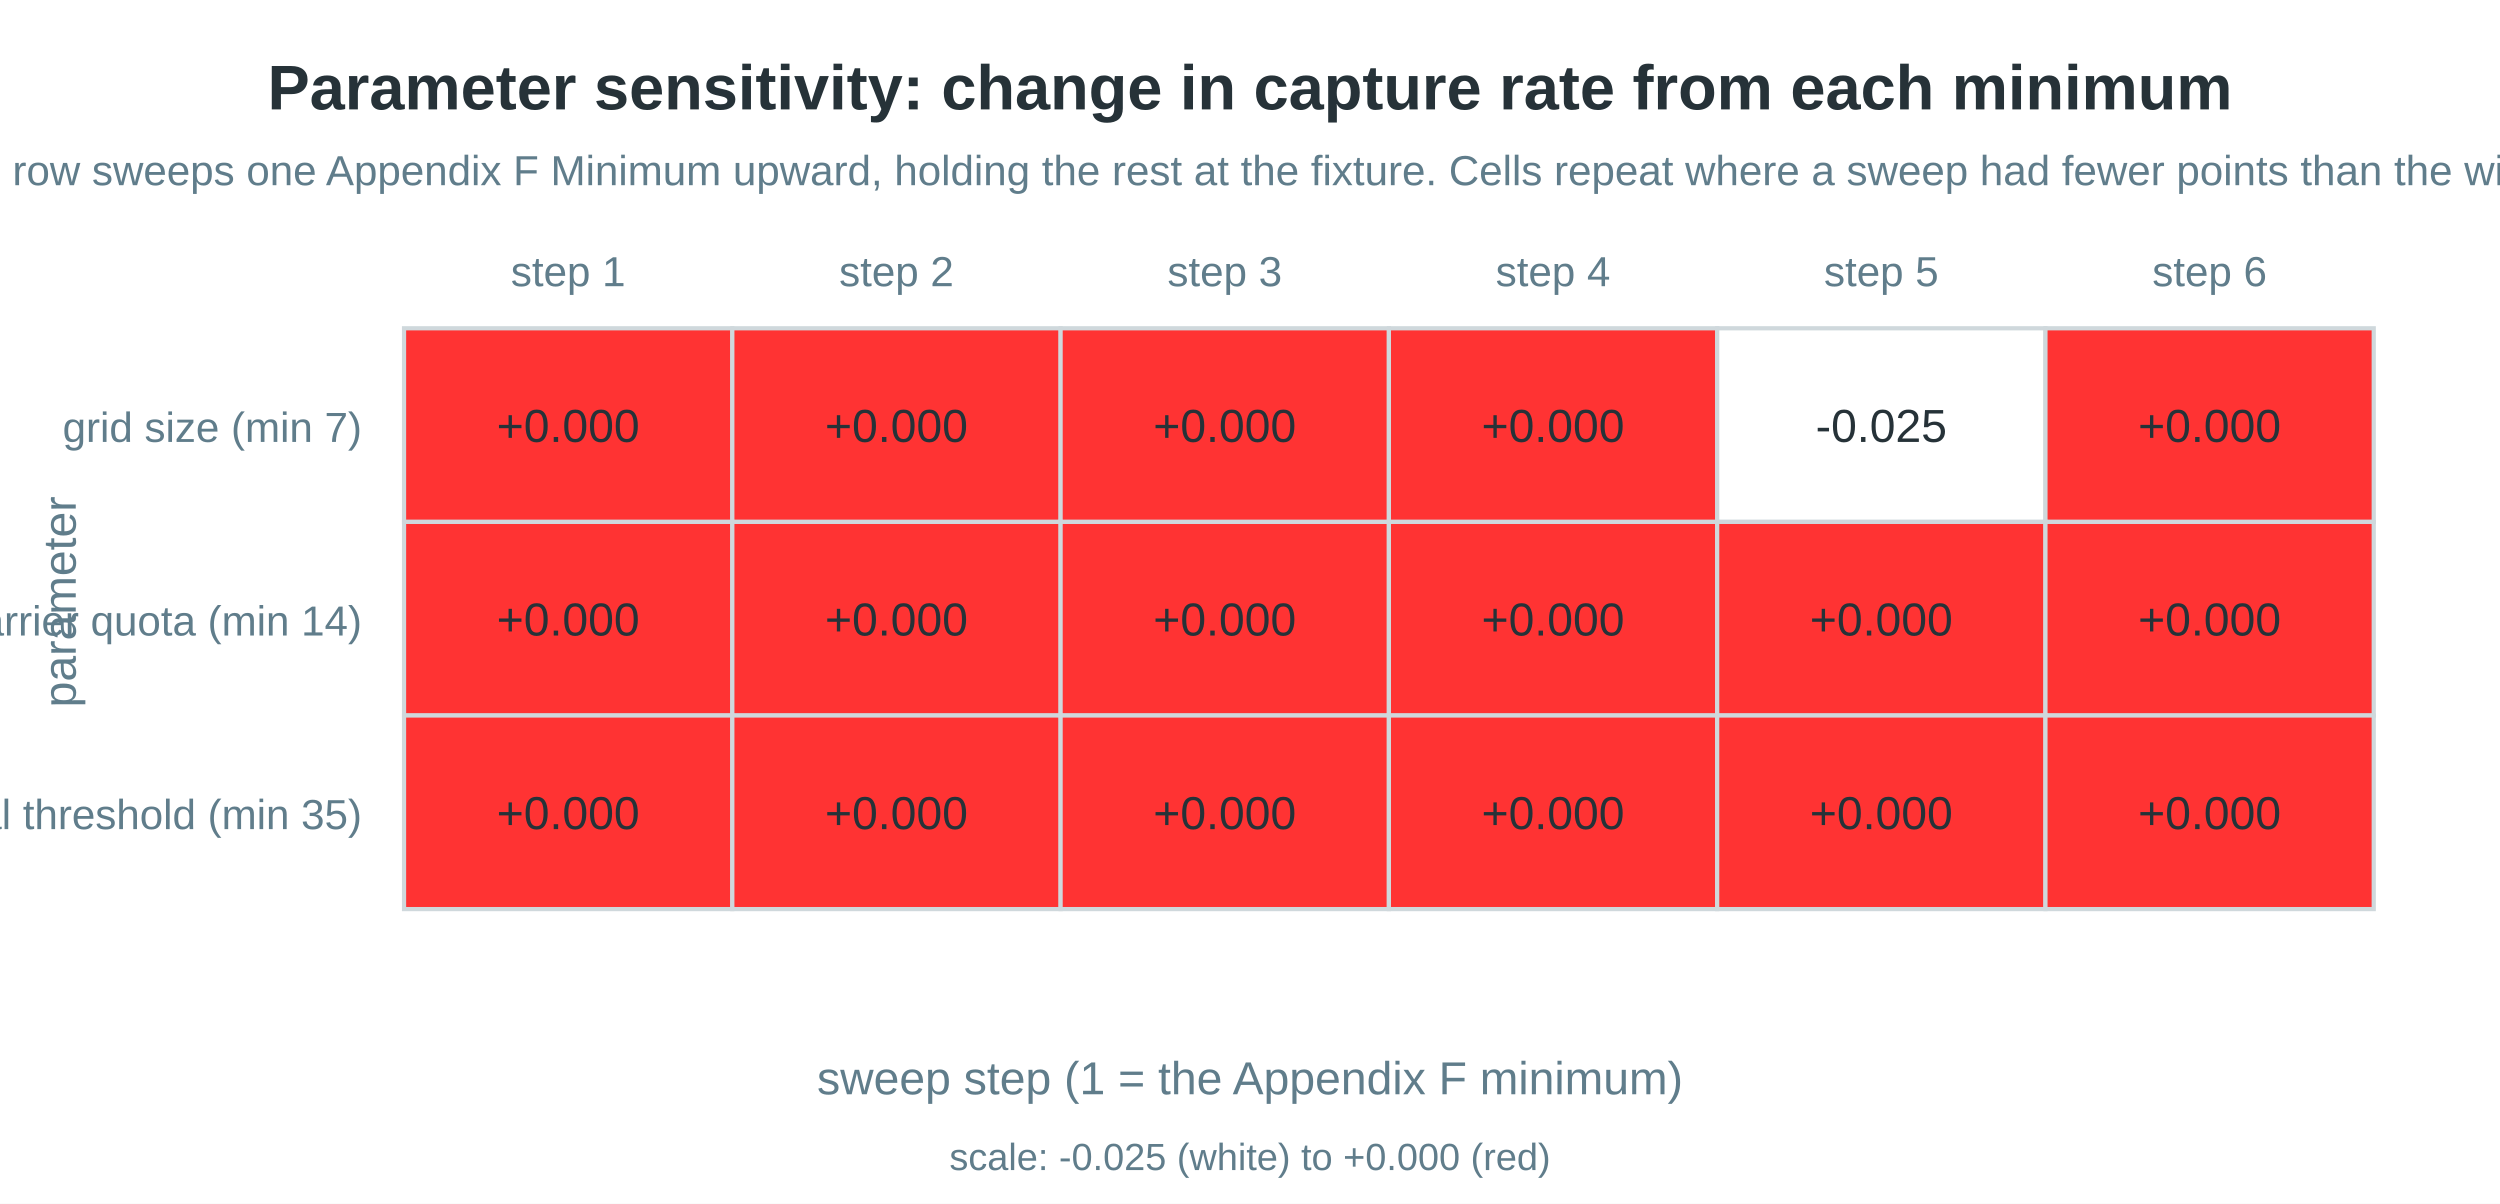
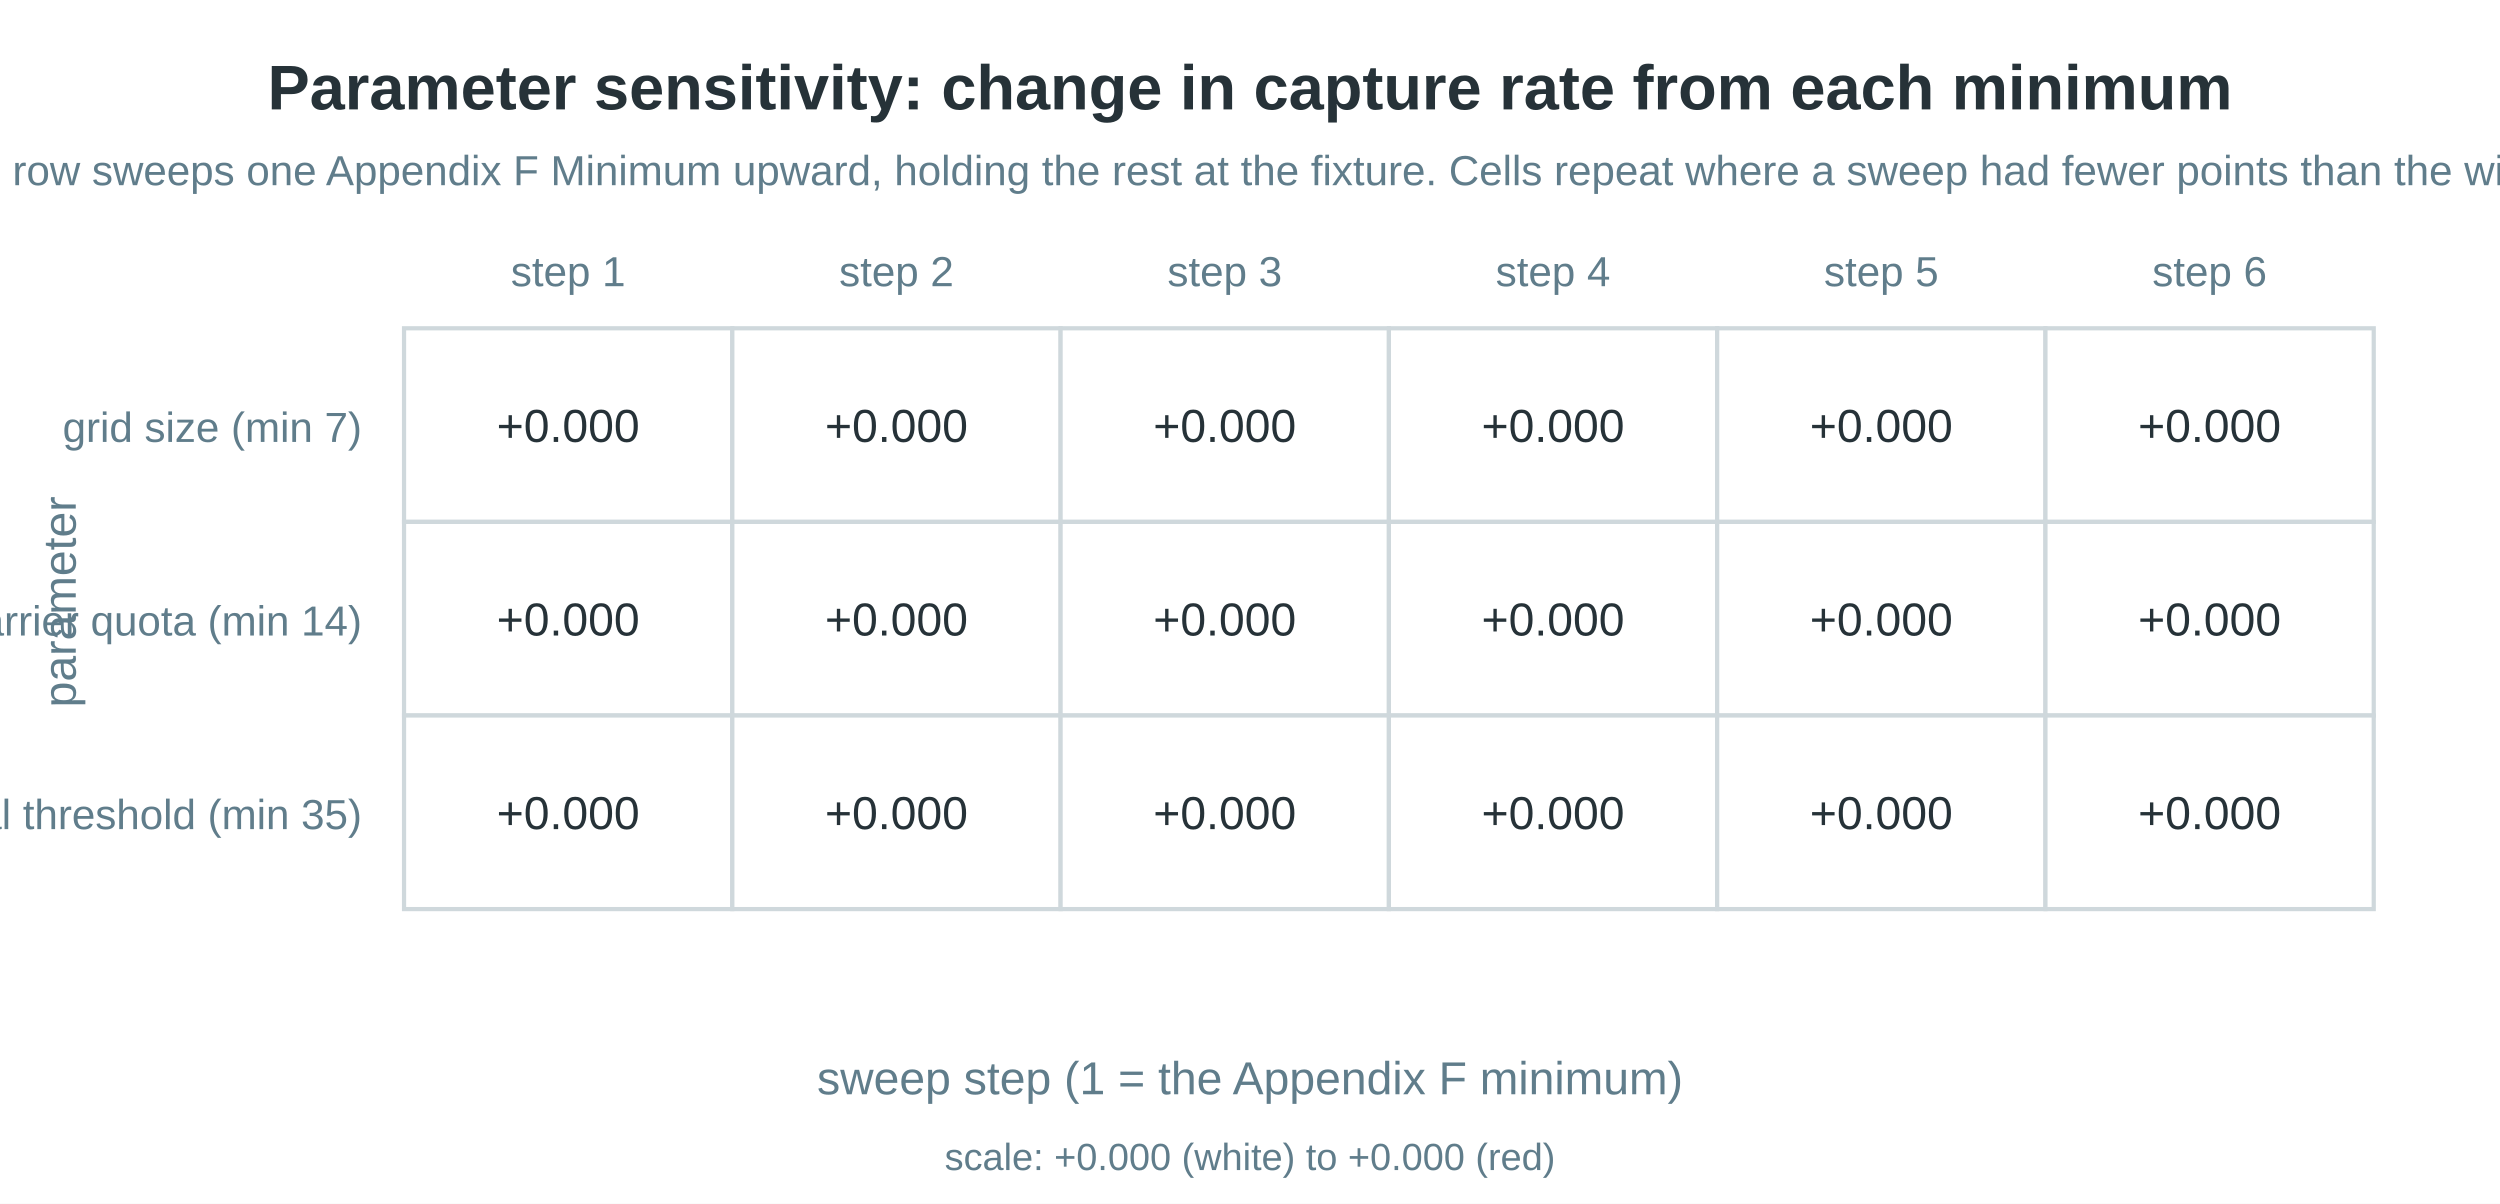
<svg xmlns="http://www.w3.org/2000/svg" viewBox="0 0 594 286" width="594" height="286" role="img">
  <rect width="594" height="286" fill="#ffffff" />
  <text x="297.0" y="26.0" font-family="Segoe UI,Arial,sans-serif" font-size="15" fill="#263238" text-anchor="middle" font-weight="bold">Parameter sensitivity: change in capture rate from each minimum</text>
  <text x="297.0" y="44.0" font-family="Segoe UI,Arial,sans-serif" font-size="10" fill="#607d8b" text-anchor="middle" font-weight="normal">Each row sweeps one Appendix F Minimum upward, holding the rest at the fixture. Cells repeat where a sweep had fewer points than the widest.</text>
  <text x="297.0" y="260.0" font-family="Segoe UI,Arial,sans-serif" font-size="11" fill="#607d8b" text-anchor="middle" font-weight="normal">sweep step (1 = the Appendix F minimum)</text>
  <g transform="translate(18,143.0) rotate(-90)">
    <text x="0.0" y="0.0" font-family="Segoe UI,Arial,sans-serif" font-size="11" fill="#607d8b" text-anchor="middle" font-weight="normal">parameter</text>
  </g>
  <text x="135.0" y="68.0" font-family="Segoe UI,Arial,sans-serif" font-size="10" fill="#607d8b" text-anchor="middle" font-weight="normal">step 1</text>
  <text x="213.0" y="68.0" font-family="Segoe UI,Arial,sans-serif" font-size="10" fill="#607d8b" text-anchor="middle" font-weight="normal">step 2</text>
  <text x="291.0" y="68.0" font-family="Segoe UI,Arial,sans-serif" font-size="10" fill="#607d8b" text-anchor="middle" font-weight="normal">step 3</text>
  <text x="369.0" y="68.0" font-family="Segoe UI,Arial,sans-serif" font-size="10" fill="#607d8b" text-anchor="middle" font-weight="normal">step 4</text>
  <text x="447.0" y="68.0" font-family="Segoe UI,Arial,sans-serif" font-size="10" fill="#607d8b" text-anchor="middle" font-weight="normal">step 5</text>
  <text x="525.0" y="68.0" font-family="Segoe UI,Arial,sans-serif" font-size="10" fill="#607d8b" text-anchor="middle" font-weight="normal">step 6</text>
  <text x="86.0" y="105.0" font-family="Segoe UI,Arial,sans-serif" font-size="10" fill="#607d8b" text-anchor="end" font-weight="normal">grid size (min 7)</text>
-   <rect x="96" y="78" width="78" height="46" fill="#ff3333" stroke="#cfd8dc" />
+   <rect x="96" y="78" width="78" height="46" fill="#ffffff" stroke="#cfd8dc" />
  <text x="135.0" y="105.0" font-family="Segoe UI,Arial,sans-serif" font-size="11" fill="#263238" text-anchor="middle" font-weight="normal">+0.000</text>
-   <rect x="174" y="78" width="78" height="46" fill="#ff3333" stroke="#cfd8dc" />
+   <rect x="174" y="78" width="78" height="46" fill="#ffffff" stroke="#cfd8dc" />
  <text x="213.0" y="105.0" font-family="Segoe UI,Arial,sans-serif" font-size="11" fill="#263238" text-anchor="middle" font-weight="normal">+0.000</text>
-   <rect x="252" y="78" width="78" height="46" fill="#ff3333" stroke="#cfd8dc" />
+   <rect x="252" y="78" width="78" height="46" fill="#ffffff" stroke="#cfd8dc" />
  <text x="291.0" y="105.0" font-family="Segoe UI,Arial,sans-serif" font-size="11" fill="#263238" text-anchor="middle" font-weight="normal">+0.000</text>
-   <rect x="330" y="78" width="78" height="46" fill="#ff3333" stroke="#cfd8dc" />
+   <rect x="330" y="78" width="78" height="46" fill="#ffffff" stroke="#cfd8dc" />
  <text x="369.0" y="105.0" font-family="Segoe UI,Arial,sans-serif" font-size="11" fill="#263238" text-anchor="middle" font-weight="normal">+0.000</text>
  <rect x="408" y="78" width="78" height="46" fill="#ffffff" stroke="#cfd8dc" />
-   <text x="447.0" y="105.0" font-family="Segoe UI,Arial,sans-serif" font-size="11" fill="#263238" text-anchor="middle" font-weight="normal">-0.025</text>
-   <rect x="486" y="78" width="78" height="46" fill="#ff3333" stroke="#cfd8dc" />
+   <text x="447.0" y="105.0" font-family="Segoe UI,Arial,sans-serif" font-size="11" fill="#263238" text-anchor="middle" font-weight="normal">+0.000</text>
+   <rect x="486" y="78" width="78" height="46" fill="#ffffff" stroke="#cfd8dc" />
  <text x="525.0" y="105.0" font-family="Segoe UI,Arial,sans-serif" font-size="11" fill="#263238" text-anchor="middle" font-weight="normal">+0.000</text>
  <text x="86.0" y="151.0" font-family="Segoe UI,Arial,sans-serif" font-size="10" fill="#607d8b" text-anchor="end" font-weight="normal">barrier quota (min 14)</text>
-   <rect x="96" y="124" width="78" height="46" fill="#ff3333" stroke="#cfd8dc" />
+   <rect x="96" y="124" width="78" height="46" fill="#ffffff" stroke="#cfd8dc" />
  <text x="135.0" y="151.0" font-family="Segoe UI,Arial,sans-serif" font-size="11" fill="#263238" text-anchor="middle" font-weight="normal">+0.000</text>
-   <rect x="174" y="124" width="78" height="46" fill="#ff3333" stroke="#cfd8dc" />
+   <rect x="174" y="124" width="78" height="46" fill="#ffffff" stroke="#cfd8dc" />
  <text x="213.0" y="151.0" font-family="Segoe UI,Arial,sans-serif" font-size="11" fill="#263238" text-anchor="middle" font-weight="normal">+0.000</text>
-   <rect x="252" y="124" width="78" height="46" fill="#ff3333" stroke="#cfd8dc" />
+   <rect x="252" y="124" width="78" height="46" fill="#ffffff" stroke="#cfd8dc" />
  <text x="291.0" y="151.0" font-family="Segoe UI,Arial,sans-serif" font-size="11" fill="#263238" text-anchor="middle" font-weight="normal">+0.000</text>
-   <rect x="330" y="124" width="78" height="46" fill="#ff3333" stroke="#cfd8dc" />
+   <rect x="330" y="124" width="78" height="46" fill="#ffffff" stroke="#cfd8dc" />
  <text x="369.0" y="151.0" font-family="Segoe UI,Arial,sans-serif" font-size="11" fill="#263238" text-anchor="middle" font-weight="normal">+0.000</text>
-   <rect x="408" y="124" width="78" height="46" fill="#ff3333" stroke="#cfd8dc" />
+   <rect x="408" y="124" width="78" height="46" fill="#ffffff" stroke="#cfd8dc" />
  <text x="447.0" y="151.0" font-family="Segoe UI,Arial,sans-serif" font-size="11" fill="#263238" text-anchor="middle" font-weight="normal">+0.000</text>
-   <rect x="486" y="124" width="78" height="46" fill="#ff3333" stroke="#cfd8dc" />
+   <rect x="486" y="124" width="78" height="46" fill="#ffffff" stroke="#cfd8dc" />
  <text x="525.0" y="151.0" font-family="Segoe UI,Arial,sans-serif" font-size="11" fill="#263238" text-anchor="middle" font-weight="normal">+0.000</text>
  <text x="86.0" y="197.0" font-family="Segoe UI,Arial,sans-serif" font-size="10" fill="#607d8b" text-anchor="end" font-weight="normal">survival threshold (min 35)</text>
-   <rect x="96" y="170" width="78" height="46" fill="#ff3333" stroke="#cfd8dc" />
+   <rect x="96" y="170" width="78" height="46" fill="#ffffff" stroke="#cfd8dc" />
  <text x="135.0" y="197.0" font-family="Segoe UI,Arial,sans-serif" font-size="11" fill="#263238" text-anchor="middle" font-weight="normal">+0.000</text>
-   <rect x="174" y="170" width="78" height="46" fill="#ff3333" stroke="#cfd8dc" />
+   <rect x="174" y="170" width="78" height="46" fill="#ffffff" stroke="#cfd8dc" />
  <text x="213.0" y="197.0" font-family="Segoe UI,Arial,sans-serif" font-size="11" fill="#263238" text-anchor="middle" font-weight="normal">+0.000</text>
-   <rect x="252" y="170" width="78" height="46" fill="#ff3333" stroke="#cfd8dc" />
+   <rect x="252" y="170" width="78" height="46" fill="#ffffff" stroke="#cfd8dc" />
  <text x="291.0" y="197.0" font-family="Segoe UI,Arial,sans-serif" font-size="11" fill="#263238" text-anchor="middle" font-weight="normal">+0.000</text>
-   <rect x="330" y="170" width="78" height="46" fill="#ff3333" stroke="#cfd8dc" />
+   <rect x="330" y="170" width="78" height="46" fill="#ffffff" stroke="#cfd8dc" />
  <text x="369.0" y="197.0" font-family="Segoe UI,Arial,sans-serif" font-size="11" fill="#263238" text-anchor="middle" font-weight="normal">+0.000</text>
-   <rect x="408" y="170" width="78" height="46" fill="#ff3333" stroke="#cfd8dc" />
+   <rect x="408" y="170" width="78" height="46" fill="#ffffff" stroke="#cfd8dc" />
  <text x="447.0" y="197.0" font-family="Segoe UI,Arial,sans-serif" font-size="11" fill="#263238" text-anchor="middle" font-weight="normal">+0.000</text>
-   <rect x="486" y="170" width="78" height="46" fill="#ff3333" stroke="#cfd8dc" />
+   <rect x="486" y="170" width="78" height="46" fill="#ffffff" stroke="#cfd8dc" />
  <text x="525.0" y="197.0" font-family="Segoe UI,Arial,sans-serif" font-size="11" fill="#263238" text-anchor="middle" font-weight="normal">+0.000</text>
-   <text x="297.0" y="278.0" font-family="Segoe UI,Arial,sans-serif" font-size="9" fill="#607d8b" text-anchor="middle" font-weight="normal">scale: -0.025 (white) to +0.000 (red)</text>
+   <text x="297.0" y="278.0" font-family="Segoe UI,Arial,sans-serif" font-size="9" fill="#607d8b" text-anchor="middle" font-weight="normal">scale: +0.000 (white) to +0.000 (red)</text>
</svg>
